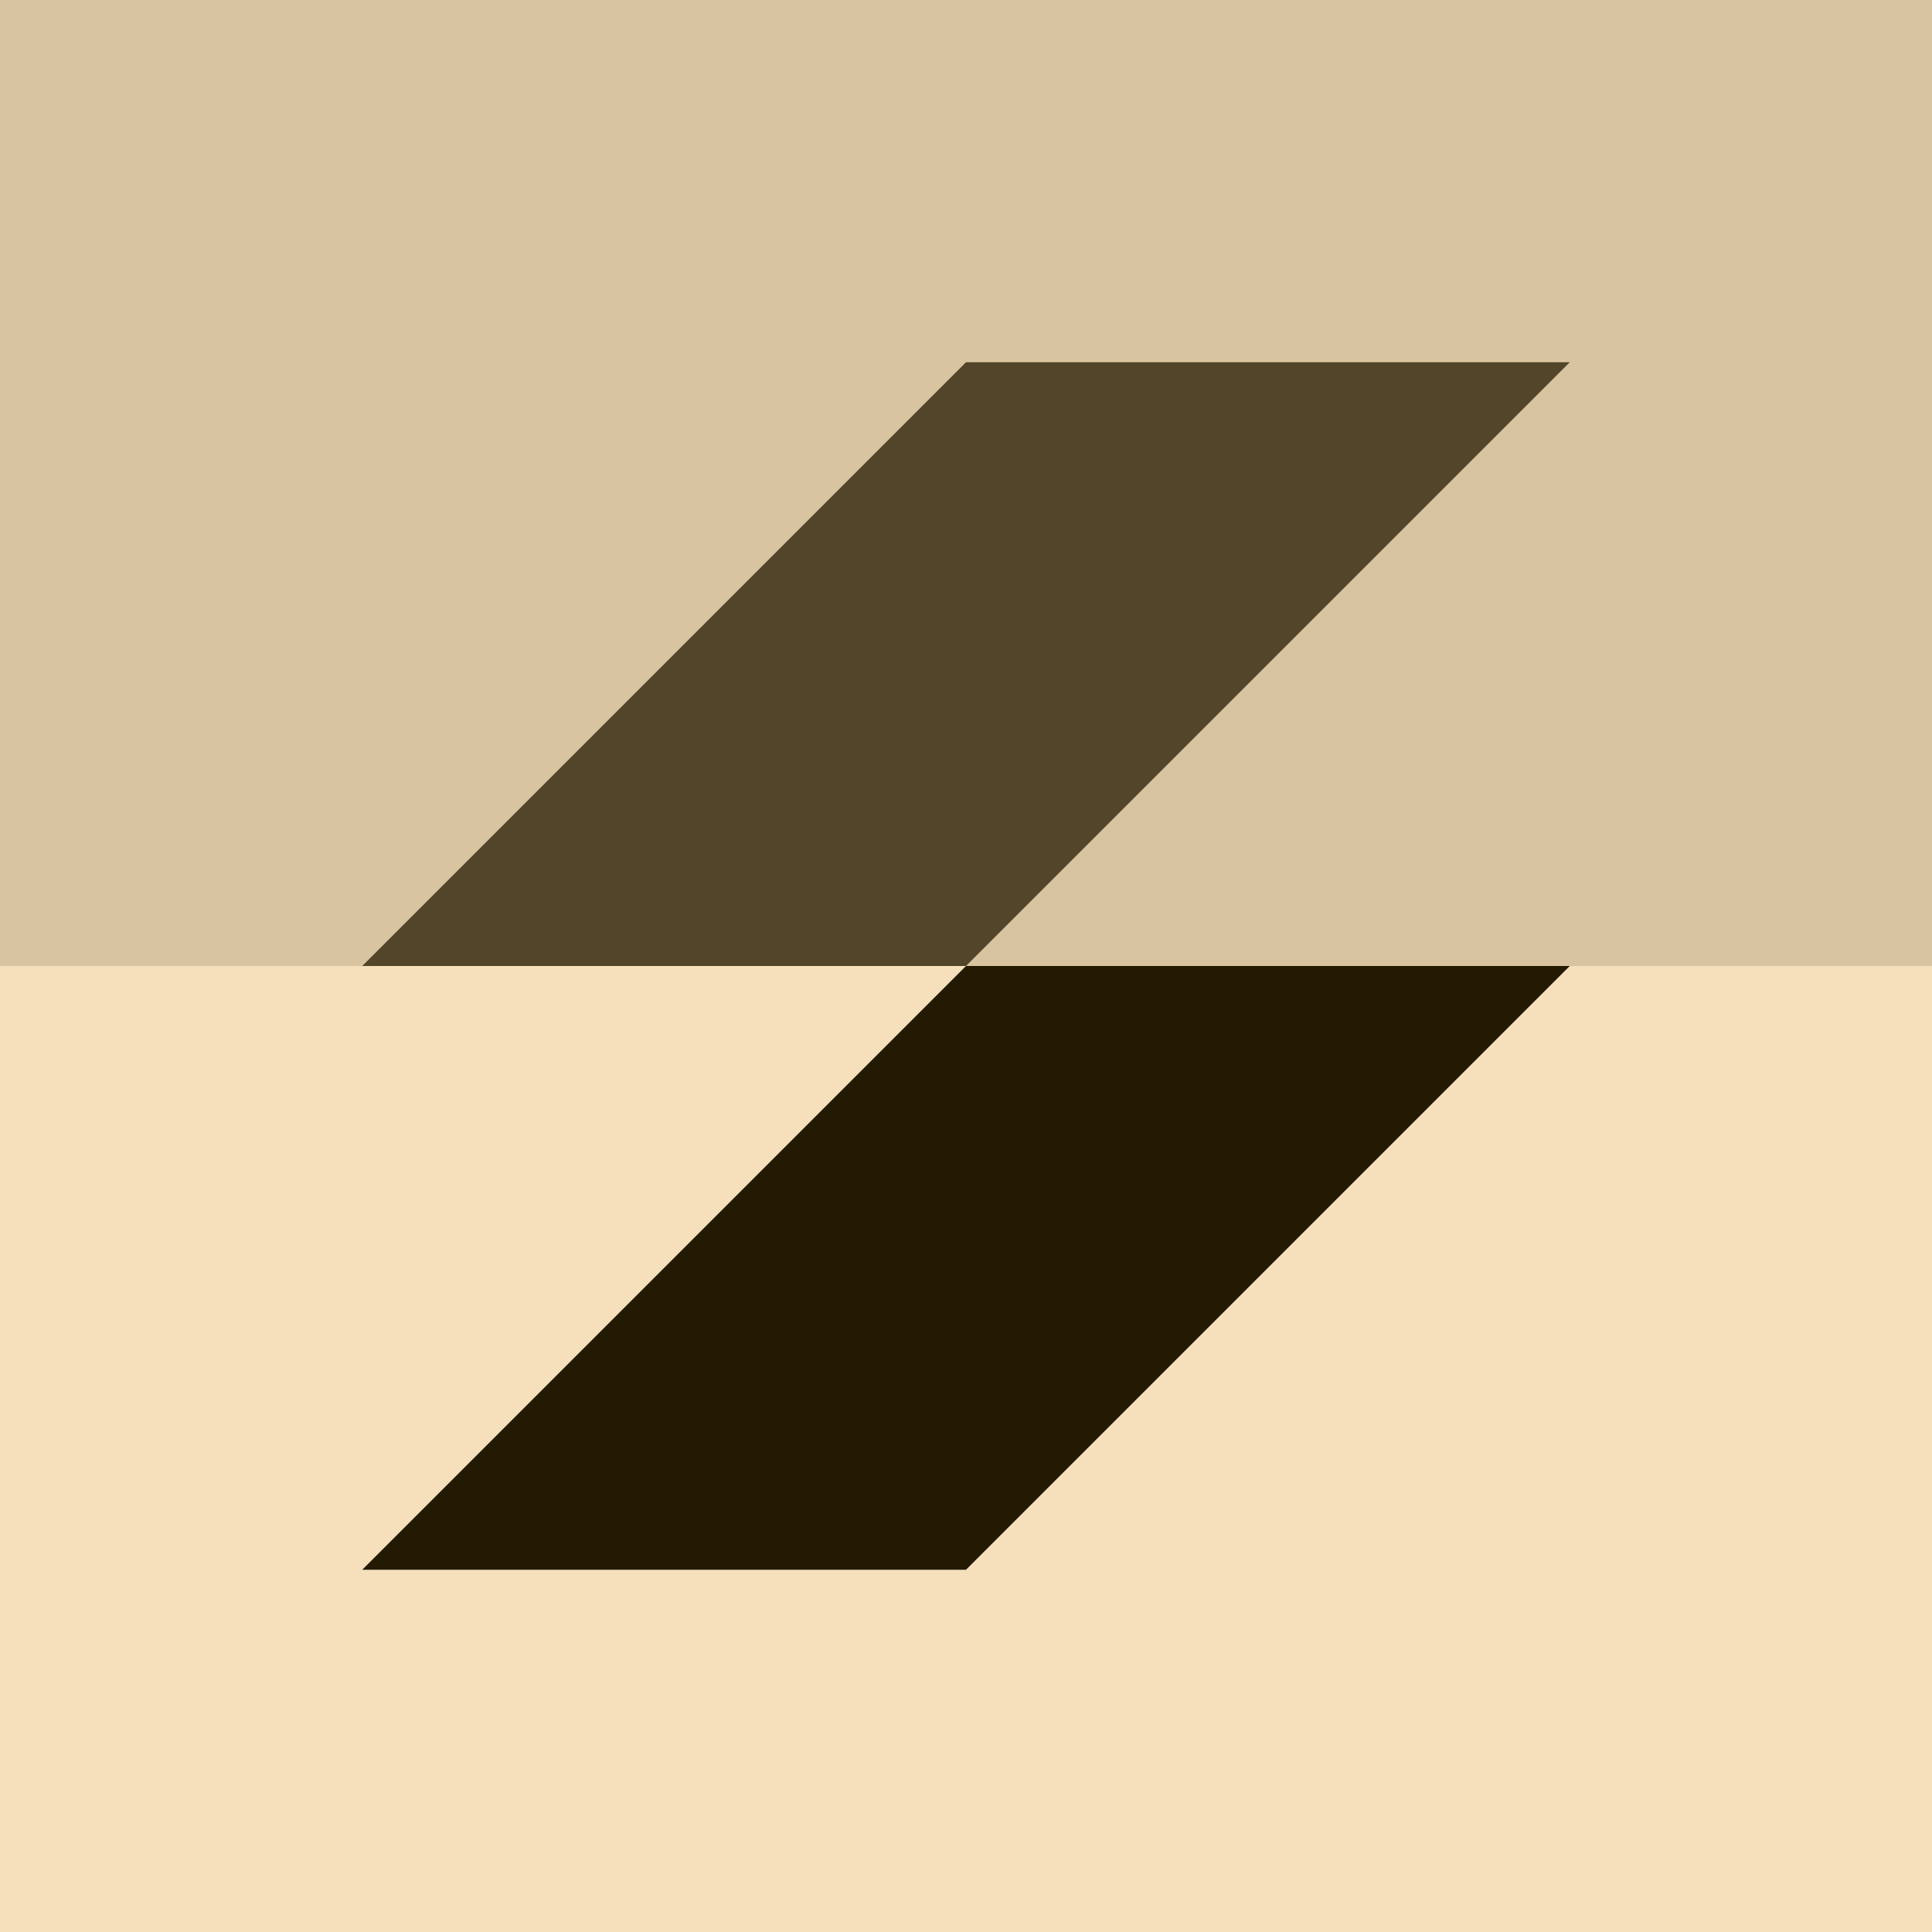
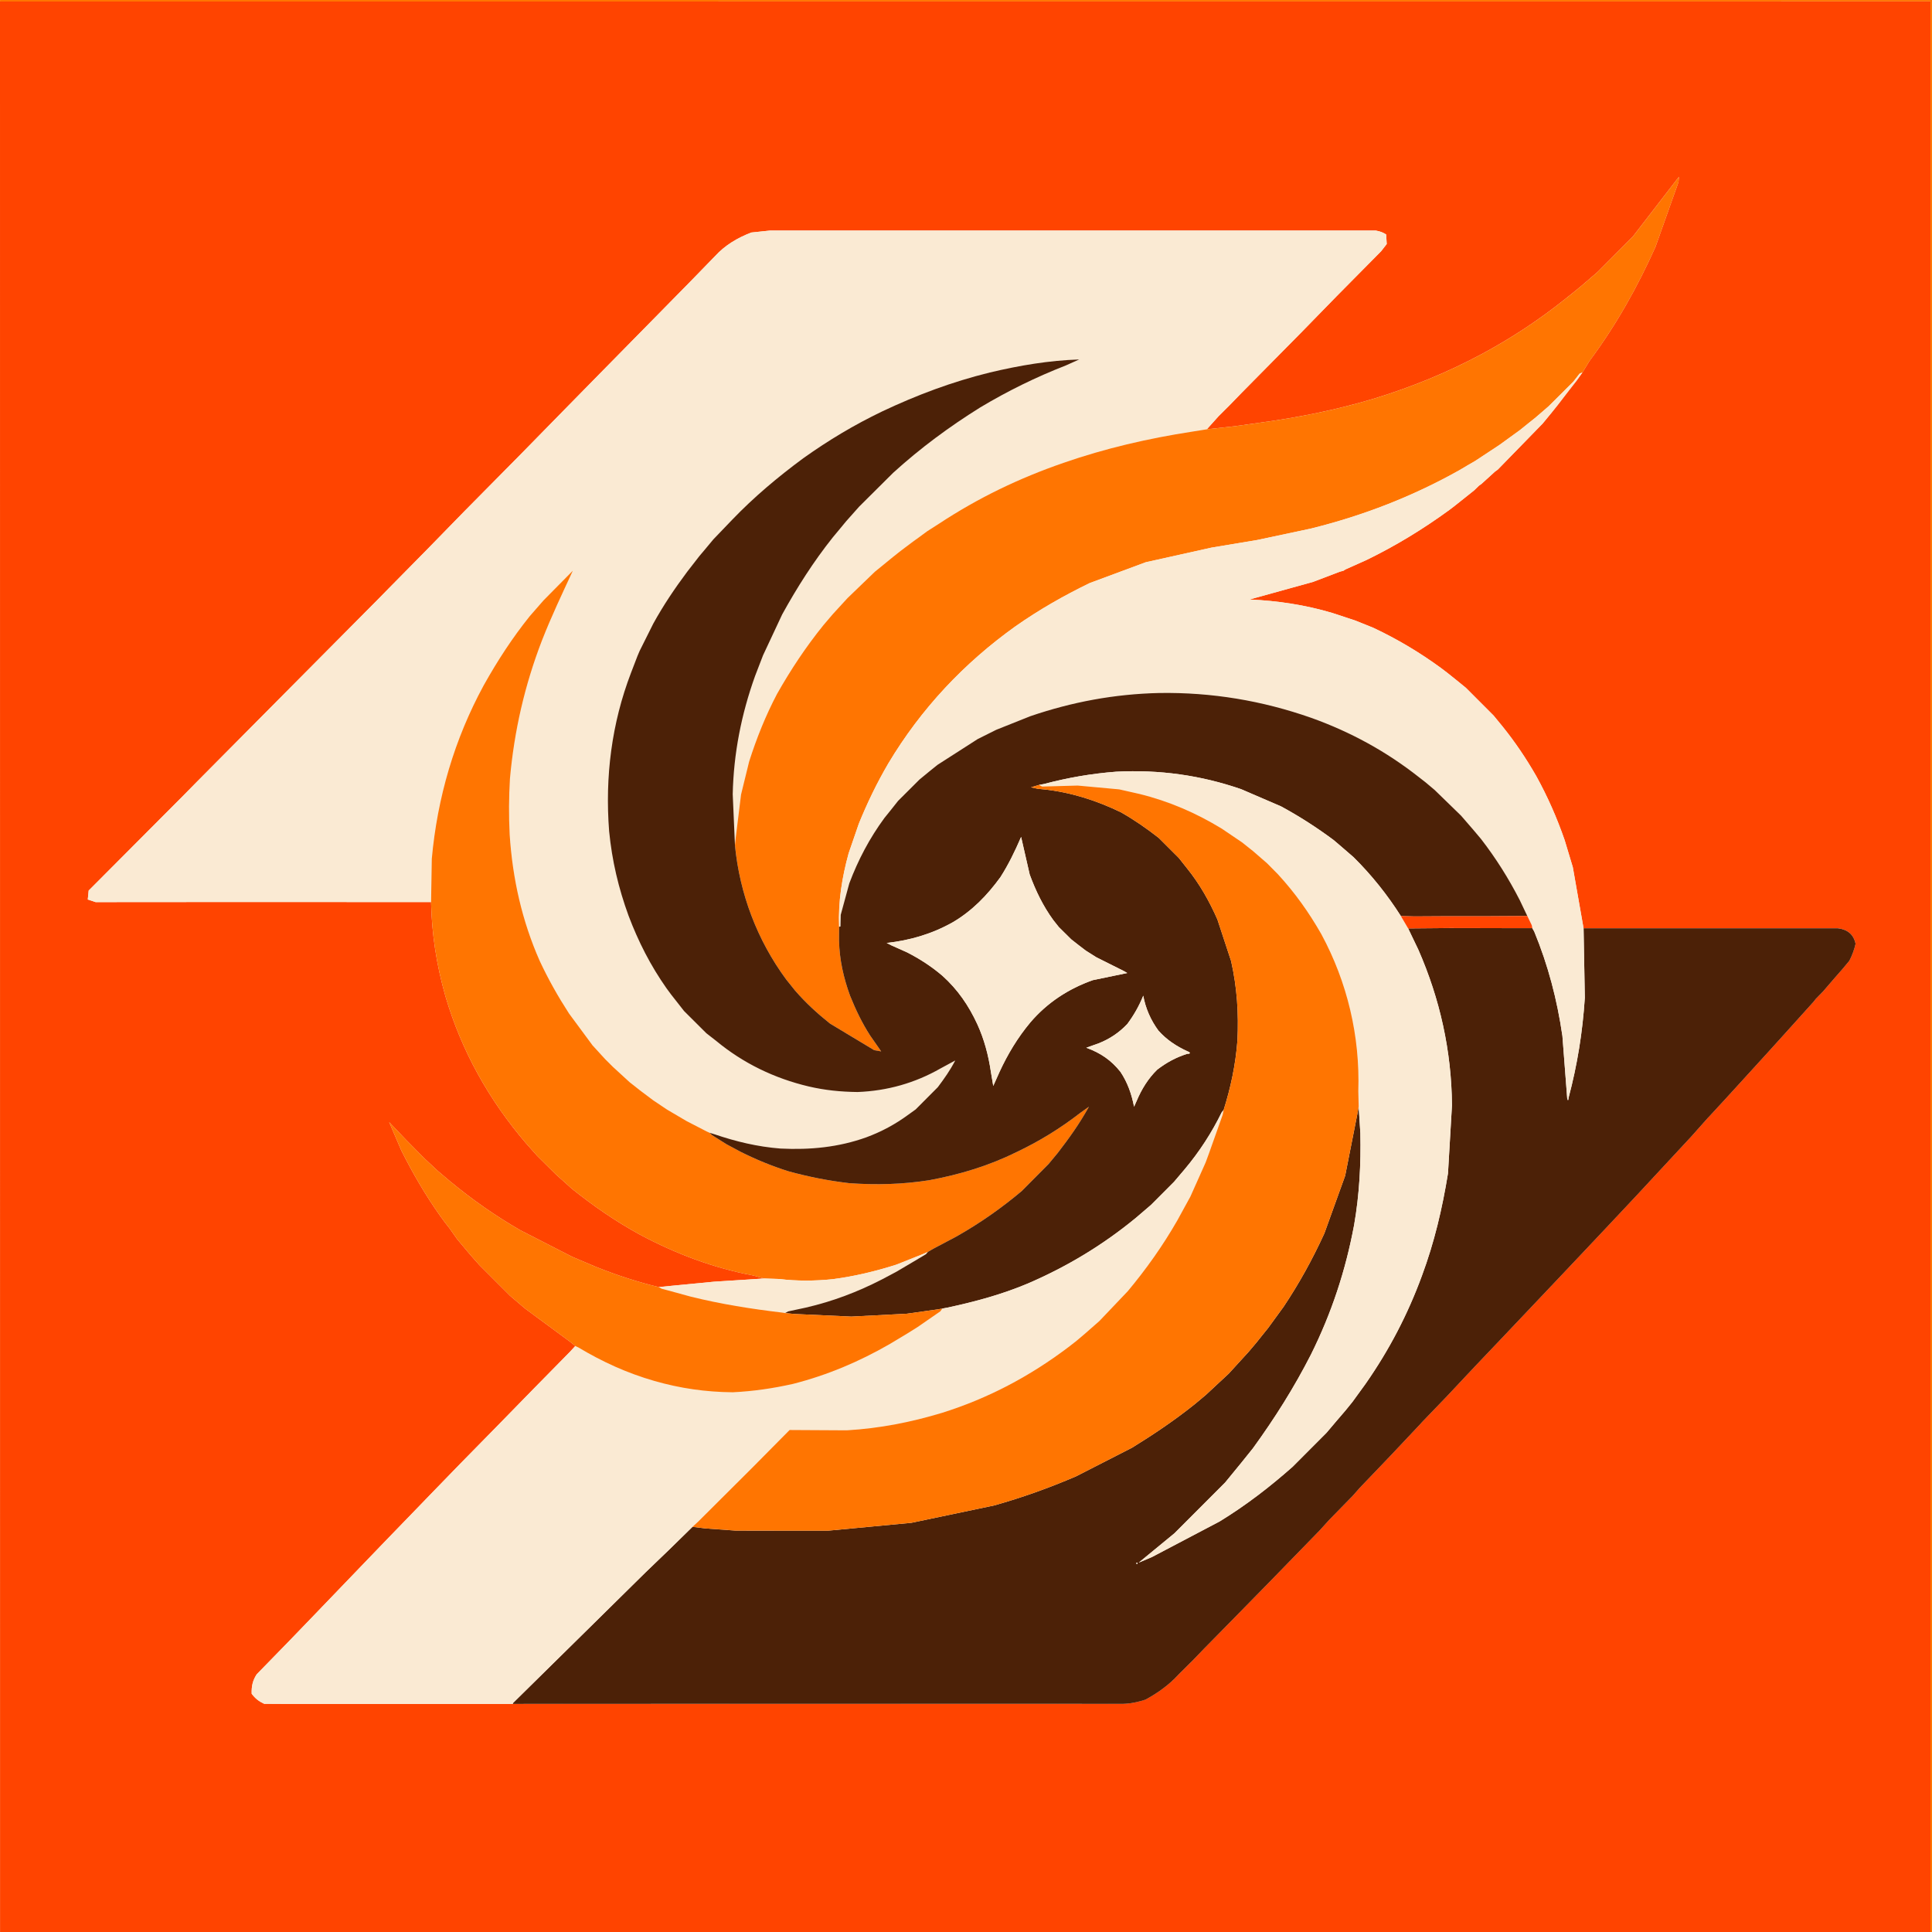
- <svg xmlns="http://www.w3.org/2000/svg" width="256" height="256" viewBox="0 0 256 256" fill="none">
-   <path fill="#FFFFFF" d="M0 256L256 256L256 0L0 0L0 256Z">
- </path>
-   <rect x="0" y="0" width="256" height="128" fill="#D8C4A0">
- </rect>
-   <rect x="0" y="128" width="256" height="128" fill="#F5E0BB">
- </rect>
-   <path d="M48 208L128 128L208 128L128 208L48 208Z" fill-rule="evenodd" fill="#241A04">
- </path>
-   <path d="M48 128L128 48L208 48L128 128L48 128Z" fill-rule="evenodd" fill="#52452A">
- </path>
+ <svg xmlns="http://www.w3.org/2000/svg" viewBox="0 0 5016 5016">
+   <path fill="#f40" d="M5012.01,5015.96l-5011.86.04L0,4.04l5012.15-.24-.14,5012.17ZM3133.21,1114.62l30.34-33.8,27.85-27.73,33.61-34.64,152.85-154.7,92.84-95.15,115.1-116.36,14.52-18.68-1.5-24.81c-8.63-5.28-13.48-7.5-26.64-10.12l-1572.51-.11-49.04,5.17c-36.46,13.97-68.28,32.99-94.31,61.45l-64.88,66.71-107.11,108.95-128.55,130.69-95.29,97.1-108.66,110.91-147.09,148.78-96.6,99.01-99.33,100.76-27.94,28.51-256.46,258.25-215.08,216.77-32.03,32.59-247.09,248-2.29,23.24,20.39,6.7,390.88-.29,68.78.03,411.18.18c1.8,82.48,13.88,162.12,37.2,244.13,41.68,142.23,113.25,270.17,210.11,383.02l28.51,32.1,48.34,47.88,42.35,37.92c56.22,44.79,112.96,84.14,176.75,118.93,93.5,49.64,189.57,85.97,293.17,105.48l28.14,7.83-130.39,8.35-102.63,9.9-40.44,4c-54.68-13.05-108.8-30.69-163.08-52.47l-61.63-26.14-134.88-69.07c-65.56-37.82-125.22-79.78-183.43-127.98l-30.66-25.96-35-32.68-45.66-46.14-45.65-47.87,31.63,73.63c29.86,59.63,62.48,115.64,101.16,170.38l11.98,16.31,12.32,15.81,19.7,28.01,34.85,41.51,22.5,25.37,79.6,79.71,39.08,33.29,117.17,86.48,13.3,10.87-14.03,15.26-91.06,92.6-100.51,102.89-91.28,92.97-72.63,74.83-55.22,57.14-64.65,66.77-51.28,53.28-148.46,154.45-57.34,59.43-80.68,82.74c-9.97,15.32-13.67,29.98-12.99,50.43,9.33,12.57,18.74,19.71,32.46,26.11l66.23.38,579-.09,36.52-.15,682.69-.21,650.92.11,44.72-.06,167.78.17c20.86-.4,40.08-4.45,60.13-10.94,32.62-17.8,61.43-38.45,86.23-65.64l38.13-37.91,27.44-28.52,65.47-66.6,104.7-106.83,130.05-133.67,25.56-28.16,60.36-61.74,18.94-21.43,80.08-83.69,73.75-78.27,7.46-8.22,64.67-67.22,73.52-78.3,5.78-6.09,66.49-69.9,143.73-151.69,68.07-72.01,63.99-67.89,71.69-76.37,142.05-153.05,41.75-47,4.07-4.19,40.46-43.86,26.29-28.73,89.39-98.14,41.7-46.12,72.34-80.28,6.2-7.85,18.61-19.11,27.72-32.18,24.26-27.84,16.59-19.96c7.05-13.66,12.71-28.69,16.12-43.9-5.13-24.65-20.99-37.33-46.23-40.37l-659.96.02-27.87-158.47-21.27-70.6c-20.16-57.96-43.93-112.23-73.68-166.13-26.19-45.6-54.23-87.33-87.21-128.38l-23.61-28.77-71.92-71.98-24.27-19.79-24.33-19.43-16.31-12.41c-55.45-40.51-112.91-74.73-175.09-104.04l-46.43-18.74-60.12-19.87c-70.61-21.04-141.6-31.65-215.06-35.04l164.92-45.67,69.4-26.46,9.44-2.52,5.1-3.35,55.29-24.74c75.51-36.78,145.97-79.75,214.22-129.47l13.6-10.34,51.04-40.67,12.55-12.16,6.53-4.66,35.53-32.31,6.8-4.81,116.49-119.53,23.52-28.64,15.98-19.99,15.72-20.43,14.65-19.01,18.79-23.99,14.64-20.53,18.34-29.88c68.74-92.52,124.22-191.14,171.36-296.39l59.76-168.3,1.18-13.58-119.75,155.32-91.55,91.91-43.09,36.98-19.84,16.22-20.28,16.19c-68.55,54.88-139.24,101.44-216.3,143.01-90.27,48.42-181.84,85.85-279.85,115.99-96.78,29.1-193.38,48.51-293.41,62.31l-69.49,9.73-72.29,7.96Z" />
+   <polygon fill="#ff7501" points="0 4.04 .15 0 5016 0 5016 5016 5012.01 5015.96 5012.15 3.79 0 4.04" />
+   <path fill="#ff7501" d="M3487.99,1481.78l5.1-3.35-5.1,3.35Z" />
+   <g>
+     <path fill="#faead3" d="M3133.21,1114.62l-38.64,6.14c-114.26,17.67-224.52,43.08-333.83,81.08-114.76,39.6-221.06,90.85-322.06,157.34l-31.87,20.42-20.61,15.22-16.17,11.63-31.99,24.06-20.06,15.9-24.29,19.87-22.27,18.1-71.02,68.45-38.24,41.71-24.07,28.25c-45.99,56.88-84.75,115.41-120.72,178.88-29.9,56.95-52.85,114.31-72.4,175.53l-21.01,85.63-13.7,111.32-2.1,20.63-5.81-132.82c2.33-106.51,22.56-207.88,57.96-306.71l20.73-53.83,49.77-106.28c38.93-70.55,80.99-136.67,131.37-199.99l16.54-19.85,18.07-21.88,33.85-38.09,88.31-87.83c70.74-64.26,144.87-119.03,225.96-169.69,71.73-42.81,144.35-78.57,222.03-108.87l34.95-15.66c-79.03,2.62-153.74,15.32-232.05,33.84-98.07,24.16-188.39,58.09-279.22,100.93-73.13,35.13-139.35,74.85-205.27,121.77-66.2,48.97-127.39,100.26-184.27,159.44l-48.91,51-21.9,26.3-14.61,17.32-31.59,40.65c-32.11,43.07-61.72,86.85-87.93,134.44l-35.52,71.07-5.62,13.25-16.71,43.5c-50.35,131.3-67.81,270.13-56.84,411.29,7.55,76.94,24.27,147.59,50.33,219.12,25.48,67.45,57.01,129.49,98.66,188.7l12.04,16.3,15.82,20.14,17.74,22.64,57.82,57.59,25.06,19.52c70.5,58.47,151.68,97.56,240.32,118.58,42.13,9.87,83.17,14.04,127.21,14.53,76.98-2.89,149.22-23.36,215.5-61.27l38.12-20.63c-13.64,26.2-27.87,46.11-45.23,69.33l-57.54,57.75-19.07,13.7c-34.03,25.03-69.51,44.05-108.93,58.69-71.81,25.85-145.76,33.02-222.98,29.2-59.49-4.65-115.27-18.07-171.48-37.13l-12.32-3.72-7.99-3.65-52.19-26.93-50.62-29.81-35.87-24.05-34.27-25.75-26.96-21.23-43.73-40.13-19.88-19.83-32.58-35.63-61.15-82.8c-28.73-44.44-53.43-88.13-75.92-136.2-46.09-104.3-70.73-213.8-78.16-328.56-2.45-49.97-2.11-96.25.74-145.07,11.03-123.27,38.02-241.64,82.99-358.4,24.82-63.45,51.73-119.57,80.26-181.35l-76,76.97-35.68,40.86c-45.65,56.88-83.91,115.81-119.81,179.93-75.86,139.63-120.17,290.85-134.68,450.13l-1.87,112.41-411.18-.18-68.78-.03-390.88.29-20.39-6.7,2.29-23.24,247.09-248,32.03-32.59,215.08-216.77,256.46-258.25,27.94-28.51,99.33-100.76,96.6-99.01,147.09-148.78,108.66-110.91,95.29-97.1,128.55-130.69,107.11-108.95,64.88-66.71c26.03-28.46,57.85-47.48,94.31-61.45l49.04-5.17,1572.51.11c13.16,2.62,18.01,4.84,26.64,10.12l1.5,24.81-14.52,18.68-115.1,116.36-92.84,95.15-152.85,154.7-33.61,34.64-27.85,27.73-30.34,33.8Z" />
+     <g>
+       <path fill="#4c2107" d="M3978.27,2409.73l5.1,8.99c36,87.42,59.41,176.58,73.07,270.89l12.4,161.39c1.34,6.95,3.12,7.4,3.56-.55,23.08-87.11,36.49-171.47,42.25-260.06l-3.26-180.29,659.96-.02c25.23,3.04,41.1,15.72,46.23,40.37-3.41,15.2-9.07,30.24-16.12,43.9l-16.59,19.96-24.26,27.84-27.72,32.18-18.61,19.11-6.2,7.85-72.34,80.28-41.7,46.12-89.39,98.14-26.29,28.73-40.46,43.86-4.07,4.19-41.75,47-142.05,153.05-71.69,76.37-63.99,67.89-68.07,72.01-143.73,151.69-66.49,69.9-5.78,6.09-73.52,78.3-64.67,67.22-7.46,8.22-73.75,78.27-80.08,83.69-18.94,21.43-60.36,61.74-25.56,28.16-130.05,133.67-104.7,106.83-65.47,66.6-27.44,28.52-38.13,37.91c-24.8,27.19-53.6,47.84-86.23,65.64-20.05,6.49-39.27,10.54-60.13,10.94l-167.78-.17-44.72.06-650.92-.11-682.69.21-36.52.15.99-2.61,209.21-206.1,134.73-132.85,61.3-58.96,60.55-59.28,33.72,4.11,79.15,5.73,239.53.08,215.99-20.41,214.93-45.09c73.34-20.71,141.97-45.24,212.47-75.5l145.4-74.35c56.8-35.07,110.19-70.97,162.58-112.84l28.65-23.93,59.98-55.8,51.52-56.46,20.14-23.83,15.97-20.02,14.26-17.65,40.58-55.75c40.59-60.87,74.92-123.21,105.62-190.2l53.98-149.68,31.57-159.75,3.56-20.14,4.31,69.62c1.71,80.61-2.4,158.56-16.17,238.08-22.06,118.24-58.62,229.03-112.12,336.5-43.83,85.96-93.98,165.32-150.55,243.28l-30.18,37.56-42.01,51.32-131.45,131.68-92.99,76.46,34.71-14.75,175.51-92.29c68.47-41.99,129.57-89.03,189.7-142.19l87.63-87.89,25.76-30.47,24.01-27.98,17.69-21.86,33.99-46.84c61.4-88.01,109.49-180.17,146.32-280.59,32.3-86.93,52.83-174.38,67.69-265.93l10.35-176.96c-1.24-141.01-31.26-275.78-87.26-403.56l-26.54-55.37,109.12-.93,135.77.26h77.46ZM2951.71,4056.76l-2,2,2,2,2-2-2-2Z" />
+       <rect fill="#faead3" x="2950.29" y="4057.35" width="2.83" height="2.83" transform="translate(-2005.433 3275.884) rotate(-44.9992)" />
+     </g>
+     <g>
+       <path fill="#ff7501" d="M4108.42,967.16l-7.15,2.7-16.77,21.38-63.88,63.63-34.41,29.66-17.75,14.14-22.23,17.91-53.21,38.58-63.29,41.74-20.24,11.69-19.78,11.77c-121.78,68.48-250.89,118.58-387.43,152.23l-137.9,29.34-119.24,19.89-170.4,37.92-145.58,54.07c-67.95,33.05-130.41,68.64-192.23,111.92-134.35,95.87-246.03,214.83-330.63,356.41-30.14,51.58-53.99,101.19-76.4,155.94l-26.6,77.28c-17.38,63.17-27.37,126.56-24.7,190.75l-.2,36.08c1.08,49.82,11.84,96.72,28.59,142.9,14.71,36.46,31.11,70.82,52.22,103.54l28.59,41.04-17.98-3.07-114.89-69.15c-33.12-26.39-63.1-53.91-90.55-85.52l-23.32-29.09c-75.58-102.58-120.61-222.68-132.89-348.07l2.1-20.63,13.7-111.32,21.01-85.63c19.55-61.22,42.5-118.58,72.4-175.53,35.96-63.47,74.72-122,120.72-178.88l24.07-28.25,38.24-41.71,71.02-68.45,22.27-18.1,24.29-19.87,20.06-15.9,31.99-24.06,16.17-11.63,20.61-15.22,31.87-20.42c101-66.49,207.29-117.73,322.06-157.34,109.31-37.99,219.57-63.4,333.83-81.08l38.64-6.14,72.29-7.96,69.49-9.73c100.03-13.8,196.63-33.21,293.41-62.31,98.01-30.14,189.57-67.57,279.85-115.99,77.06-41.57,147.75-88.13,216.3-143.01l20.28-16.19,19.84-16.22,43.09-36.98,91.55-91.91,119.75-155.32-1.18,13.58-59.76,168.3c-47.14,105.25-102.62,203.87-171.36,296.39l-18.34,29.88Z" />
+       <path fill="#faead3" d="M4108.42,967.16l-14.64,20.53-18.79,23.99-14.65,19.01-15.72,20.43-15.98,19.99-23.52,28.64-116.49,119.53-6.8,4.81-35.53,32.31-6.53,4.66-12.55,12.16-51.04,40.67-13.6,10.34c-68.24,49.72-138.7,92.69-214.22,129.47l-55.29,24.74-5.1,3.35-9.44,2.52-69.4,26.46-164.92,45.67c73.47,3.39,144.45,14,215.06,35.04l60.12,19.87,46.43,18.74c62.19,29.31,119.65,63.54,175.09,104.04l16.31,12.41,24.33,19.43,24.27,19.79,71.92,71.98,23.61,28.77c32.98,41.05,61.02,82.78,87.21,128.38,29.75,53.9,53.52,108.17,73.68,166.13l21.27,70.6,27.87,158.47,3.26,180.29c-5.77,88.6-19.18,172.95-42.25,260.06-.44,7.95-2.22,7.5-3.56.55l-12.4-161.39c-13.66-94.3-37.07-183.47-73.07-270.89l-5.1-8.99-1.36-7.51-11.63-24.08-19.53-41.03c-28.82-56.21-61.52-108.34-100.51-158.79l-20.28-24.07-31.56-36.49-68.78-66.88-23.93-20.11-16.07-12.48c-85.25-67.29-178.17-118.05-280.25-154.57-127.48-44.73-258.25-66.64-394.63-64.53-116.37,2.71-226.34,23.24-334.85,60.31l-88.31,35.24-48.18,24.05-104.45,67.03-20.12,16.22-26.54,21.82-55.67,55.51-17.82,22.52-17.76,22.03c-38.45,52.42-67.92,108.26-91.02,169.56l-22.26,81.71-.61,30.27-3.55.65c-2.67-64.2,7.31-127.58,24.7-190.75l26.6-77.28c22.41-54.75,46.26-104.35,76.4-155.94,84.6-141.58,196.28-260.53,330.63-356.41,61.82-43.28,124.28-78.86,192.23-111.92l145.58-54.07,170.4-37.92,119.24-19.89,137.9-29.34c136.54-33.65,265.64-83.75,387.43-152.23l19.78-11.77,20.24-11.69,63.29-41.74,53.21-38.58,22.23-17.91,17.75-14.14,34.41-29.66,63.88-63.63,16.77-21.38,7.15-2.7Z" />
+       <path fill="#ff7501" d="M1842.52,2941.11l6.31,6.16,37.09,23.3,36.46,19.62c40.65,20.37,80.86,36.9,124.27,50.66,52.88,14.57,104.05,24.63,158.32,31.01,70.05,4.94,138.47,3.25,207.89-7.76,79.59-14.76,154.17-37.3,226.42-72.98,59.41-28.21,113.67-61.68,165.74-102.03l22.07-15.77c-24.03,43.61-50.78,81.04-81.13,120.33l-23.65,28.55-69.59,70.07c-53.44,44.87-108.84,83.7-169.62,118.07l-60.12,31.84-14,8.16-14.74,6.36-67.38,26.78c-54.3,17.26-107.65,30.01-164.63,37.62-47.12,4.77-92.45,5.15-139.71-.51l-38.77-1.26-28.14-7.83c-103.6-19.51-199.67-55.84-293.17-105.48-63.79-34.79-120.53-74.14-176.75-118.93l-42.35-37.92-48.34-47.88-28.51-32.1c-96.86-112.85-168.43-240.79-210.11-383.02-23.33-82.01-35.41-161.64-37.2-244.13l1.87-112.41c14.51-159.28,58.82-310.5,134.68-450.13,35.9-64.12,74.15-123.05,119.81-179.93l35.68-40.86,76-76.97c-28.52,61.77-55.44,117.9-80.26,181.35-44.96,116.76-71.96,235.13-82.99,358.4-2.85,48.81-3.19,95.1-.74,145.07,7.43,114.76,32.06,224.26,78.16,328.56,22.5,48.07,47.2,91.76,75.92,136.2l61.15,82.8,32.58,35.63,19.88,19.83,43.73,40.13,26.96,21.23,34.27,25.75,35.87,24.05,50.62,29.81,52.19,26.93,7.99,3.65Z" />
+       <path fill="#faead3" d="M2408.98,3250.34l-4.88,5.88-34.3,20.48-42.99,25.36-36.69,19.44c-63.61,32.87-128.63,57.37-198.19,73.46l-45.71,9.81-7.73,4.26-8.31-1.26c-80.64-9.57-158.67-21.99-236.26-41.2l-60.21-16.46-15.88-4.18-7.54-4.34,40.44-4,102.63-9.9,130.39-8.35,38.77,1.26c47.26,5.66,92.6,5.28,139.71.51,56.98-7.61,110.33-20.35,164.63-37.62l67.38-26.78,14.74-6.36Z" />
+       <path fill="#4c2107" d="M1908.16,2194.77c12.28,125.39,57.31,245.49,132.89,348.07l23.32,29.09c27.44,31.61,57.42,59.13,90.55,85.52l114.89,69.15,17.98,3.07-28.59-41.04c-21.11-32.72-37.51-67.09-52.22-103.54-16.75-46.18-27.52-93.08-28.59-142.9l.2-36.08,3.55-.65.61-30.27,22.26-81.71c23.1-61.29,52.57-117.13,91.02-169.56l17.76-22.03,17.82-22.52,55.67-55.51,26.54-21.82,20.12-16.22,104.45-67.03,48.18-24.05,88.31-35.24c108.5-37.07,218.48-57.6,334.85-60.31,136.38-2.11,267.15,19.79,394.63,64.53,102.08,36.53,195,87.28,280.25,154.57l16.07,12.48,23.93,20.11,68.78,66.88,31.56,36.49,20.28,24.07c38.99,50.44,71.69,102.57,100.51,158.79l19.53,41.03-96.38.59-115.84.05-79.94.46-36.04-.85c-34.79-54.68-75.48-105.99-122.79-152.84l-36.71-31.7-15.27-12.98c-43.71-32.46-88.25-61.19-136.37-87.3l-103.41-44.56c-104.65-36.22-212.63-51.31-324.67-45.47-64.98,4.98-125.43,15.58-187.6,31.98l-12.55,2.32-20.95,6.2,17.95,3.91,15.22,1.44c71.17,7.64,137.18,28.98,200.64,59.65,35.25,20.14,66.34,41.77,98,66.52l51.81,51.74,21.41,27.01c33.08,41.09,57.79,84.99,78.9,132.78l35.63,108.23c15.38,68.13,19.87,135.76,16.36,206.63-4.79,62.97-17.57,122.22-35.84,180.06l-5.05,6.13c-25.99,52.94-57.63,101.9-96.05,147.63l-27.68,32.64-59.48,59.66-39.27,33.65c-85.83,70.7-178.67,126.62-280.36,170.48-68.14,28.71-137.11,47.26-209.44,62.82l-12.86,2.37-11.23,2-81.21,11.4-143.88,7.45-149.09-6.86-22.73-2.36,7.73-4.26,45.71-9.81c69.56-16.09,134.58-40.58,198.19-73.46l36.69-19.44,42.99-25.36,34.3-20.48,4.88-5.88,14-8.16,60.12-31.84c60.78-34.37,116.18-73.2,169.62-118.07l69.59-70.07,23.65-28.55c30.35-39.29,57.1-76.72,81.13-120.33l-22.07,15.77c-52.07,40.36-106.33,73.82-165.74,102.03-72.25,35.67-146.82,58.22-226.42,72.98-69.42,11.01-137.84,12.7-207.89,7.76-54.27-6.38-105.44-16.44-158.32-31.01-43.41-13.76-83.62-30.29-124.27-50.66l-36.46-19.62-37.09-23.3-6.31-6.16,12.32,3.72c56.21,19.06,111.99,32.48,171.48,37.13,77.23,3.82,151.18-3.35,222.98-29.2,39.42-14.64,74.9-33.66,108.93-58.69l19.07-13.7,57.54-57.75c17.36-23.22,31.59-43.13,45.23-69.33l-38.12,20.63c-66.28,37.9-138.52,58.38-215.5,61.27-44.04-.49-85.08-4.66-127.21-14.53-88.63-21.02-169.82-60.11-240.32-118.58l-25.06-19.52-57.82-57.59-17.74-22.64-15.82-20.14-12.04-16.3c-41.66-59.2-73.18-121.25-98.66-188.7-26.05-71.52-42.77-142.17-50.33-219.12-10.97-141.16,6.49-279.99,56.84-411.29l16.71-43.5,5.62-13.25,35.52-71.07c26.21-47.58,55.82-91.37,87.93-134.44l31.59-40.65,14.61-17.32,21.9-26.3,48.91-51c56.88-59.19,118.07-110.48,184.27-159.44,65.93-46.92,132.14-86.64,205.27-121.77,90.82-42.84,181.15-76.76,279.22-100.93,78.32-18.52,153.03-31.22,232.05-33.84l-34.95,15.66c-77.68,30.3-150.3,66.06-222.03,108.87-81.09,50.66-155.22,105.43-225.96,169.69l-88.31,87.83-33.85,38.09-18.07,21.88-16.54,19.85c-50.38,63.32-92.44,129.44-131.37,199.99l-49.77,106.28-20.73,53.83c-35.4,98.82-55.63,200.2-57.96,306.71l5.81,132.82ZM2674.84,2654.75c43.92-51.52,98.72-87.41,162.41-110l89.41-18.51-8.01-4.73-72.03-36.06-27.34-17.24-17.92-13.65-20.12-15.79-32.16-31.81-14.31-18.01c-26.48-36.28-45.68-75.86-61.4-118.59l-22.27-97.45c-16.43,37.84-32.77,71.58-53.73,104.4-34.15,47-72.92,87.12-123.29,116.91-54.39,30.7-111.88,47.36-171.98,53.94l11.81,6.08,41.44,18.53c32.92,16.97,62.55,36.03,91.28,60.5,39.7,35.56,68.44,77.55,90.6,125.58,18.16,39.67,29,80.85,35.39,124l6.13,36.61,16.43-36.76c21.4-46.14,46.77-88.5,79.67-127.95ZM2950.77,2858.98c13.03-31.03,30.08-58.85,53.89-82.04,24.35-18.4,47.66-31.43,78.06-41.04,8.68.61,8.12-3.87.94-6.11-30.43-13.96-54.94-30.46-76.09-54.12-20.26-27.52-33.48-58.28-39.35-90.62-11.57,28.2-24.51,50.63-41.49,73.62-21.21,22.36-45.69,38.76-74,49.95l-32.46,11.61c37.93,13.68,65.26,33.12,88.76,62.61,18.71,28,29.14,58.45,35.28,90.52l6.46-14.39Z" />
+       <path fill="#faead3" d="M3637.09,2378.38l18.84,32.01,26.54,55.37c56,127.78,86.02,262.54,87.26,403.56l-10.35,176.96c-14.87,91.55-35.39,179-67.69,265.93-36.84,100.42-84.92,192.58-146.32,280.59l-33.99,46.84-17.69,21.86-24.01,27.98-25.76,30.47-87.63,87.89c-60.13,53.17-121.23,100.21-189.7,142.19l-175.51,92.29-34.71,14.75,92.99-76.46,131.45-131.68,42.01-51.32,30.18-37.56c56.57-77.96,106.72-157.33,150.55-243.28,53.5-107.47,90.06-218.27,112.12-336.5,13.77-79.52,17.88-157.47,16.17-238.08l-4.31-69.62-.98-39.34c4.67-143.28-28.51-283.07-96-407.95-32.48-56.85-68.24-107.08-112.46-155.24l-28.16-28.51-36.33-31.55-28.89-22.98-52.54-35.57c-66.75-40.75-137.48-71.4-213.88-90.15l-52.47-11.89-107.88-9.88-92.21,2.57-8.02-4.26,12.55-2.32c62.17-16.4,122.62-27,187.6-31.98,112.04-5.85,220.03,9.24,324.67,45.47l103.41,44.56c48.12,26.1,92.66,54.83,136.37,87.3l15.27,12.98,36.71,31.7c47.31,46.85,88,98.16,122.79,152.84Z" />
+       <polygon fill="#f40" points="3965.29 2378.14 3976.91 2402.22 3978.27 2409.73 3900.82 2409.73 3765.05 2409.47 3655.93 2410.4 3637.09 2378.38 3673.13 2379.23 3753.07 2378.77 3868.91 2378.73 3965.29 2378.14" />
+       <path fill="#faead3" d="M2674.84,2654.75c-32.89,39.45-58.27,81.82-79.67,127.95l-16.43,36.76-6.13-36.61c-6.39-43.15-17.23-84.32-35.39-124-22.16-48.03-50.9-90.03-90.6-125.58-28.74-24.47-58.37-43.53-91.28-60.5l-41.44-18.53-11.81-6.08c60.1-6.58,117.59-23.24,171.98-53.94,50.37-29.79,89.14-69.91,123.29-116.91,20.96-32.82,37.31-66.55,53.73-104.4l22.27,97.45c15.71,42.73,34.92,82.31,61.4,118.59l14.31,18.01,32.16,31.81,20.12,15.79,17.92,13.65,27.34,17.24,72.03,36.06,8.01,4.73-89.41,18.51c-63.69,22.6-118.48,58.49-162.41,110Z" />
+       <path fill="#faead3" d="M2950.77,2858.98l-6.46,14.39c-6.14-32.08-16.58-62.53-35.28-90.52-23.51-29.49-50.83-48.93-88.76-62.61l32.46-11.61c28.31-11.19,52.79-27.59,74-49.95,16.99-22.99,29.92-45.41,41.49-73.62,5.87,32.34,19.09,63.1,39.35,90.62,21.15,23.66,45.66,40.16,76.09,54.12,7.18,2.23,7.75,6.72-.94,6.11-30.4,9.61-53.7,22.64-78.06,41.04-23.81,23.19-40.86,51.01-53.89,82.04Z" />
+     </g>
+     <g>
+       <path fill="#faead3" d="M1797.91,3964.02l-60.55,59.28-61.3,58.96-134.73,132.85-209.21,206.1-.99,2.61-579,.09-66.23-.38c-13.72-6.4-23.13-13.54-32.46-26.11-.67-20.45,3.02-35.12,12.99-50.43l80.68-82.74,57.34-59.43,148.46-154.45,51.28-53.28,64.65-66.77,55.22-57.14,72.63-74.83,91.28-92.97,100.51-102.89,91.06-92.6,14.03-15.26,8.27,3.82c62.2,37.22,126.11,66.41,196.74,86.75,67.67,19.43,133.64,28.84,203.93,29.51,53.62-2.69,103.43-9.9,156.19-21.72,89.71-22.9,171.86-57.74,251.42-103.55l45.07-27.08,27.07-16.97,59.01-40.79,5.34-7.24,12.86-2.37c72.34-15.57,141.3-34.11,209.44-62.82,101.69-43.86,194.53-99.78,280.36-170.48l39.27-33.65,59.48-59.66,27.68-32.64c38.43-45.73,70.07-94.69,96.05-147.63l5.05-6.13-2.49,12.37-35.58,100.25-8.6,23.37-39.5,88.4-34.09,62.23c-37.61,65.48-79.95,125.25-128.3,183.31l-73.95,77.73-38.24,33.57-21.78,18.41-20.77,16.12c-99.74,75.36-208.16,132.76-327.48,170.23-82.21,24.83-162.17,40.37-247.53,45.47l-148.47-.83-97.46,98.44-140.06,139.58-14.62,13.37Z" />
+       <path fill="#ff7501" d="M1710.29,3341.58l7.54,4.34,15.88,4.18,60.21,16.46c77.59,19.21,155.62,31.63,236.26,41.2l8.31,1.26,22.73,2.36,149.09,6.86,143.88-7.45,81.21-11.4,11.23-2-5.34,7.24-59.01,40.79-27.07,16.97-45.07,27.08c-79.56,45.81-161.71,80.65-251.42,103.55-52.76,11.81-102.57,19.03-156.19,21.72-70.28-.67-136.25-10.08-203.93-29.51-70.64-20.34-134.54-49.52-196.74-86.75l-8.27-3.82-13.3-10.87-117.17-86.48-39.08-33.29-79.6-79.71-22.5-25.37-34.85-41.51-19.7-28.01-12.32-15.81-11.98-16.31c-38.68-54.74-71.3-110.75-101.16-170.38l-31.63-73.63,45.65,47.87,45.66,46.14,35,32.68,30.66,25.96c58.2,48.2,117.87,90.16,183.43,127.98l134.88,69.07,61.63,26.14c54.28,21.78,108.4,39.42,163.08,52.47Z" />
+       <path fill="#ff7501" d="M2697.7,2037.84l8.02,4.26,92.21-2.57,107.88,9.88,52.47,11.89c76.39,18.74,147.13,49.39,213.88,90.15l52.54,35.57,28.89,22.98,36.33,31.55,28.16,28.51c44.22,48.16,79.98,98.39,112.46,155.24,67.48,124.88,100.67,264.66,96,407.95l.98,39.34-3.56,20.14-31.57,159.75-53.98,149.68c-30.69,66.98-65.03,129.33-105.62,190.2l-40.58,55.75-14.26,17.65-15.97,20.02-20.14,23.83-51.52,56.46-59.98,55.8-28.65,23.93c-52.39,41.87-105.77,77.77-162.58,112.84l-145.4,74.35c-70.5,30.26-139.13,54.8-212.47,75.5l-214.93,45.09-215.99,20.41-239.53-.08-79.15-5.73-33.72-4.11,14.62-13.37,140.06-139.58,97.46-98.44,148.47.83c85.36-5.1,165.33-20.64,247.53-45.47,119.32-37.47,227.74-94.87,327.48-170.23l20.77-16.12,21.78-18.41,38.24-33.57,73.95-77.73c48.35-58.07,90.7-117.83,128.3-183.31l34.09-62.23,39.5-88.4,8.6-23.37,35.58-100.25,2.49-12.37c18.28-57.83,31.05-117.09,35.84-180.06,3.51-70.87-.99-138.5-16.36-206.63l-35.63-108.23c-21.12-47.8-45.82-91.69-78.9-132.78l-21.41-27.01-51.81-51.74c-31.66-24.75-62.75-46.37-98-66.52-63.46-30.67-129.47-52.01-200.64-59.65l-15.22-1.44-17.95-3.91,20.95-6.2Z" />
+     </g>
+   </g>
</svg>
